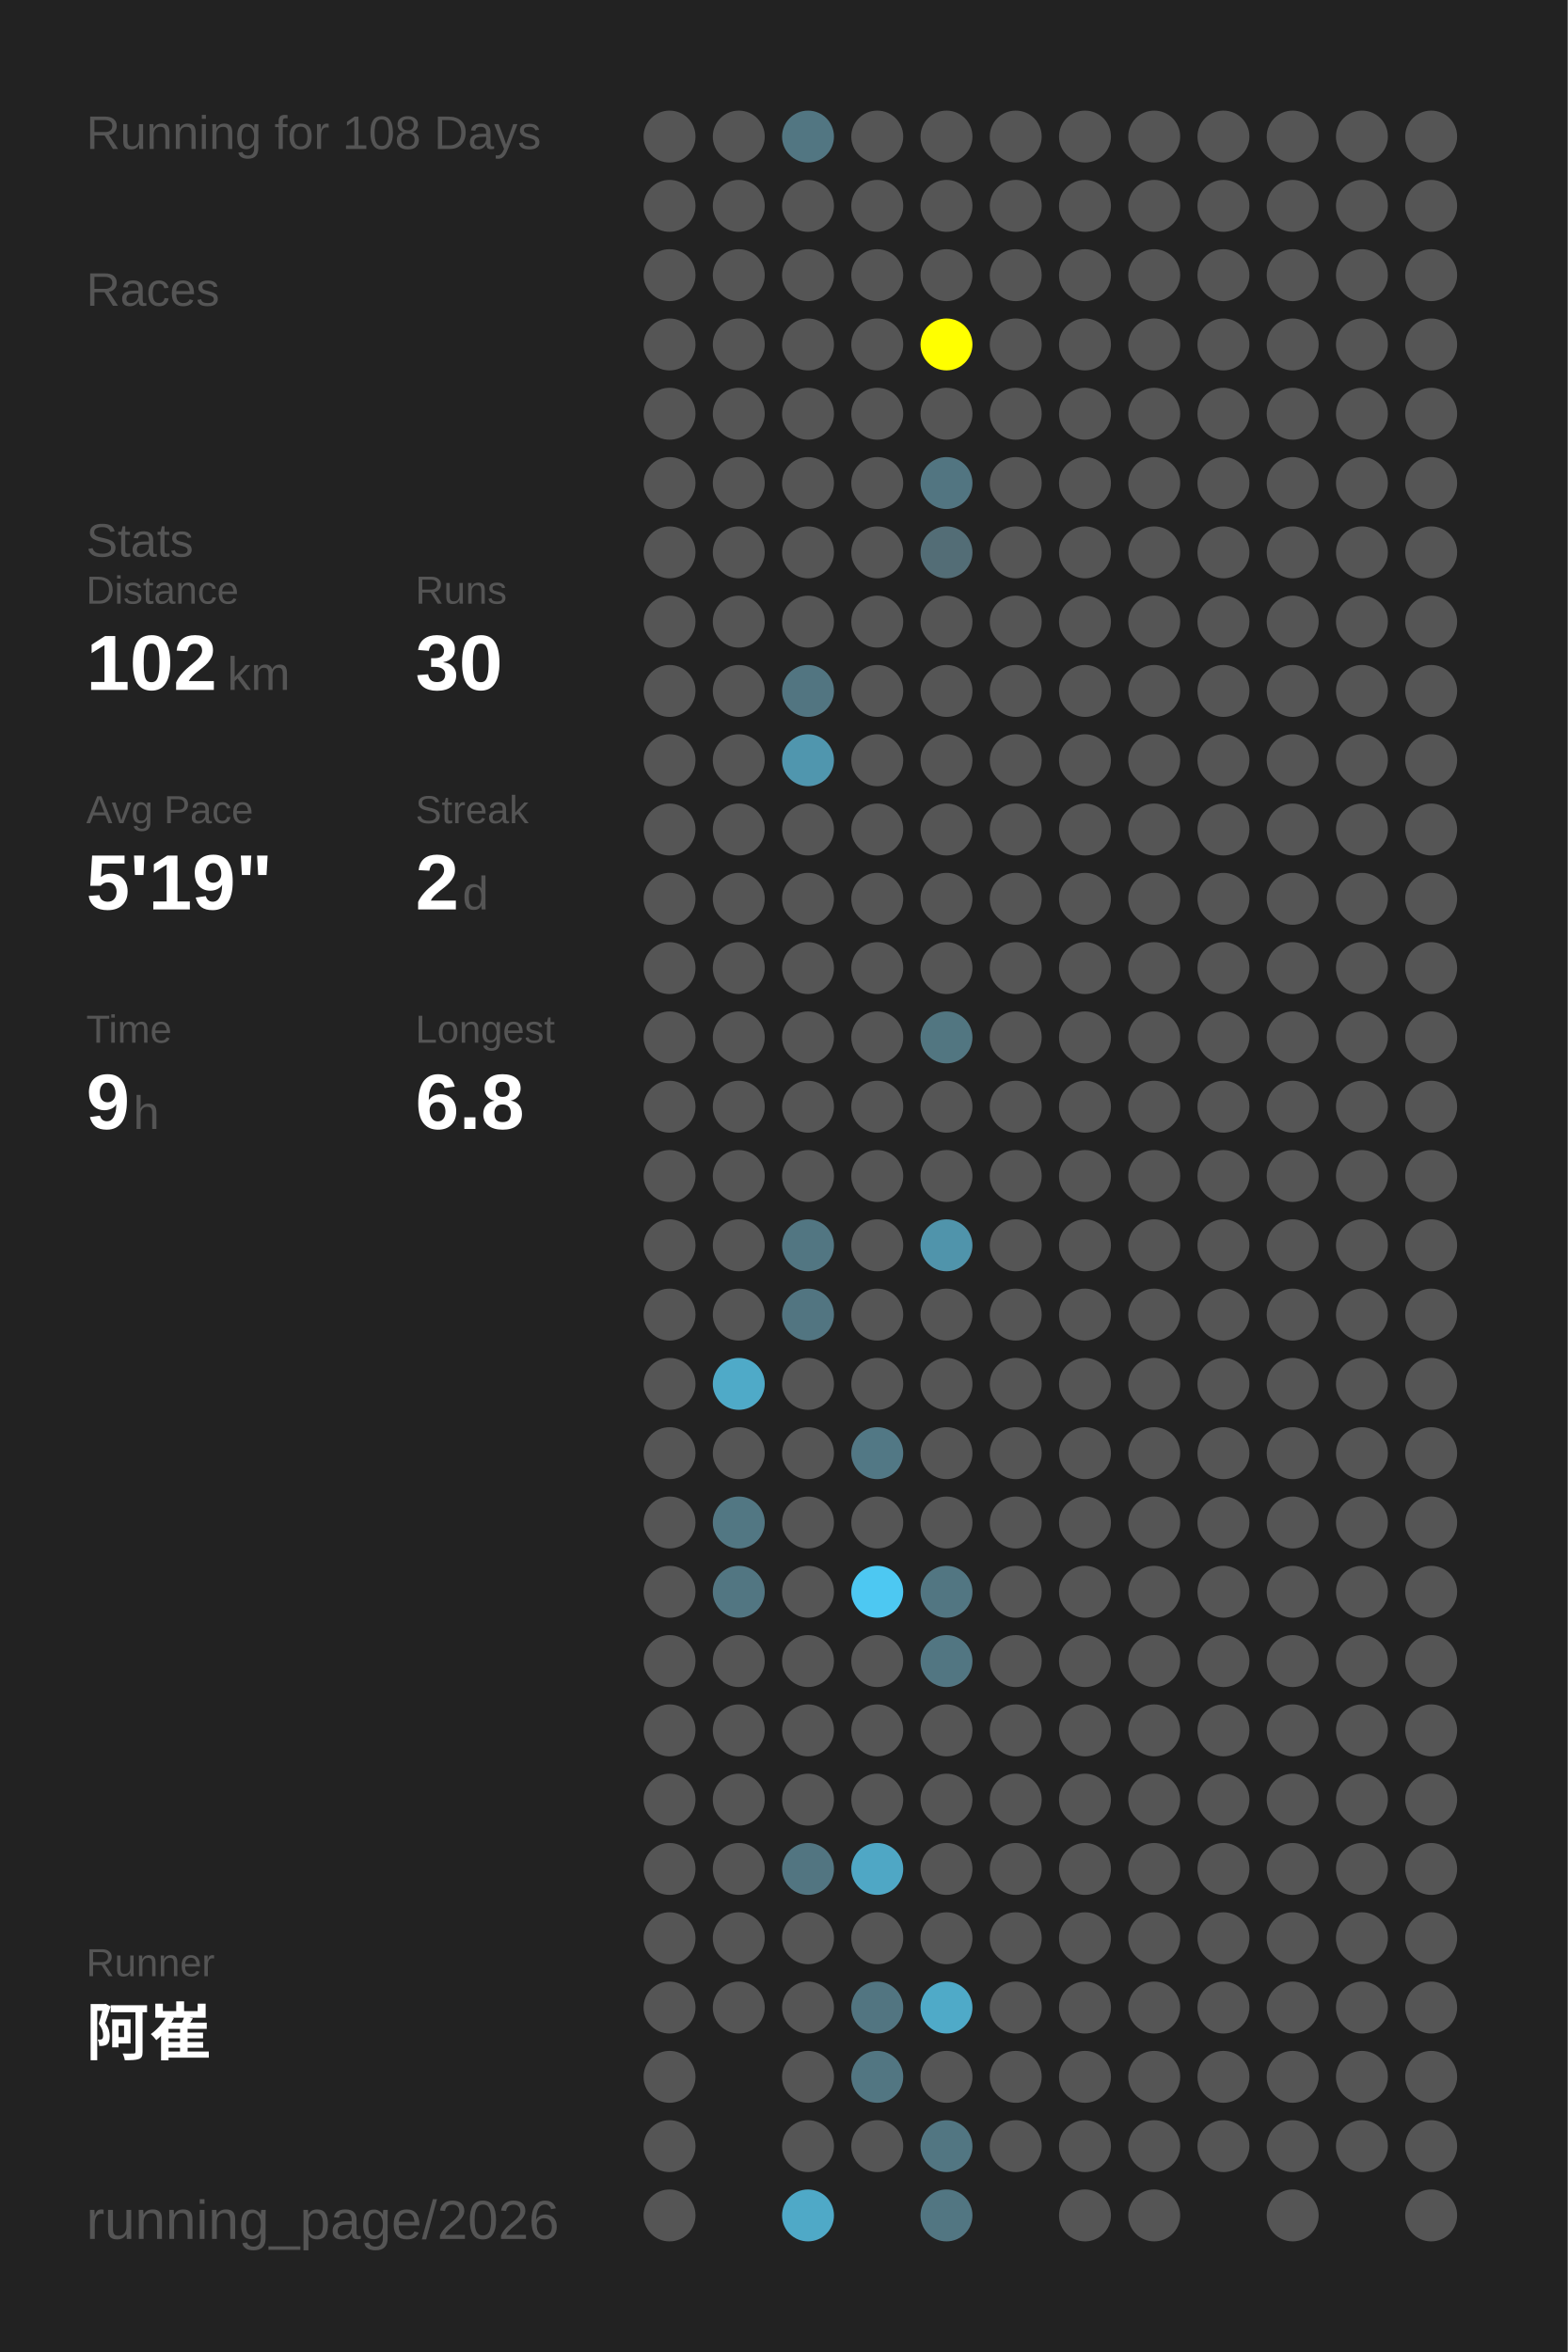
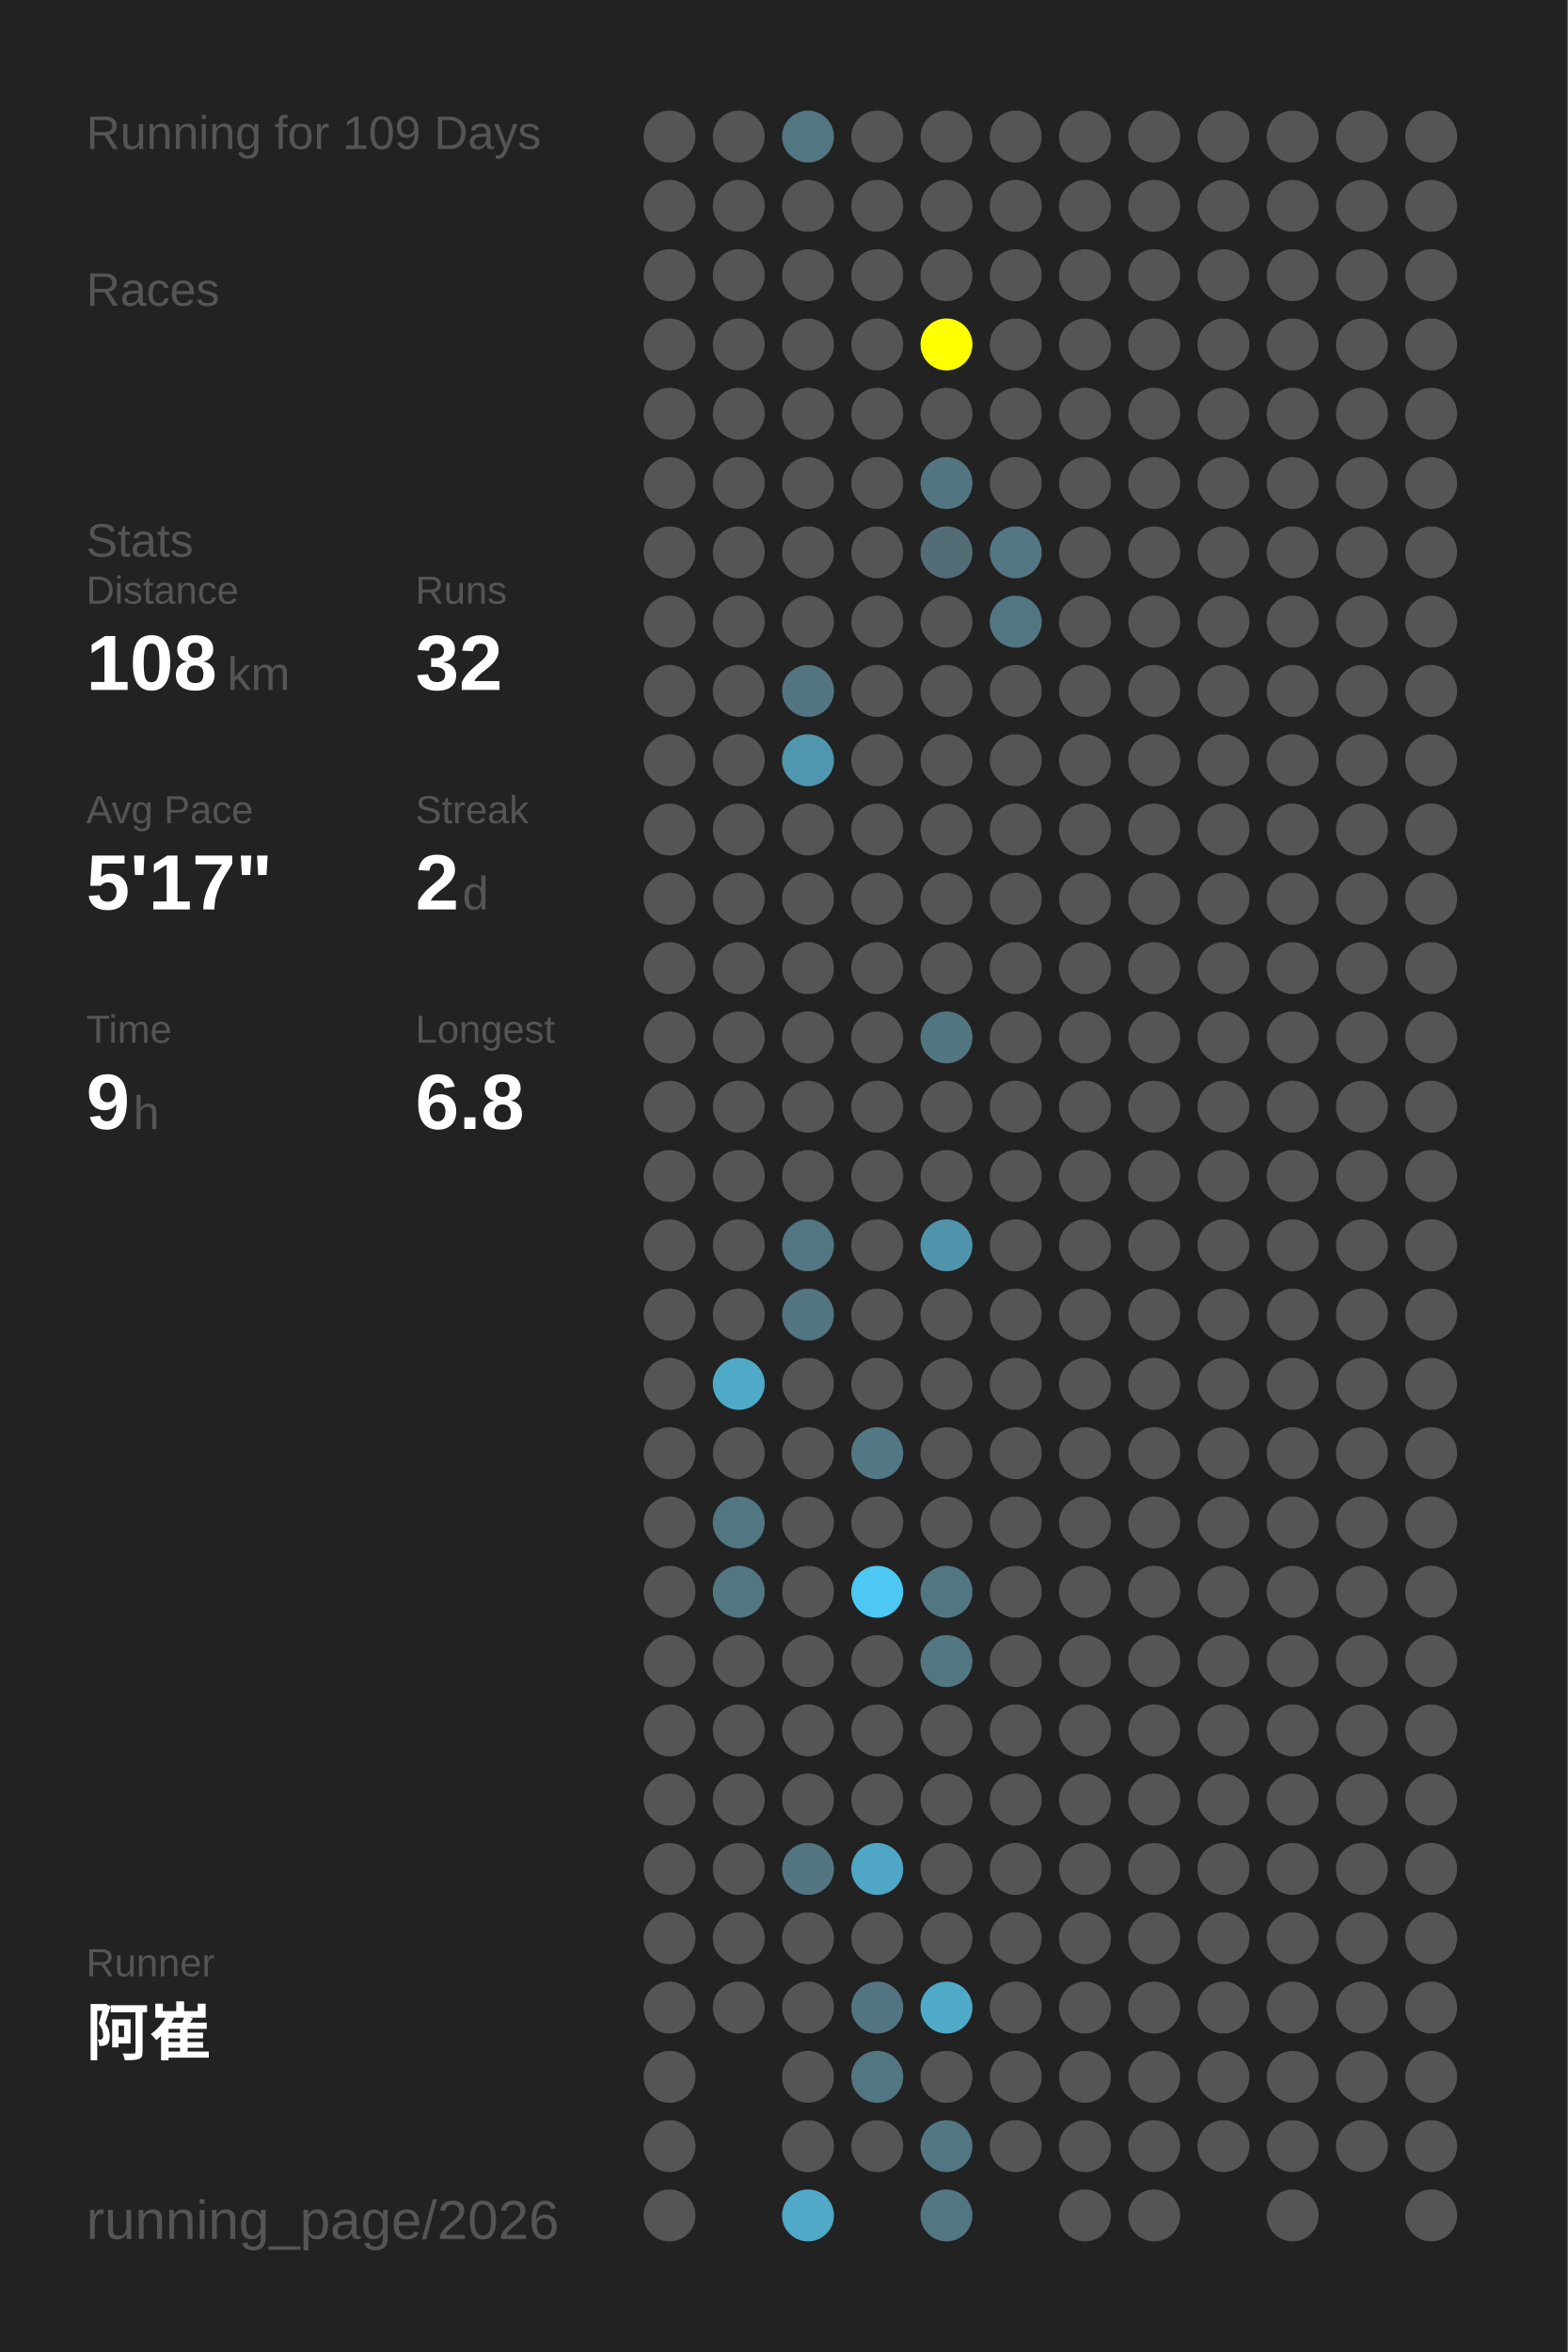
<svg xmlns="http://www.w3.org/2000/svg" baseProfile="full" height="300mm" version="1.1" viewBox="0,0,200,300" width="200mm">
  <defs />
  <rect fill="#222222" height="300" width="200" x="0" y="0" />
-   <text fill="#555555" style="font-size:6px; font-family:Arial;" x="11" y="19">Running for 108 Days</text>
+   <text fill="#555555" style="font-size:6px; font-family:Arial;" x="11" y="19">Running for 109 Days</text>
  <text fill="#555555" style="font-size:6px; font-family:Arial;" x="11" y="39">Races</text>
  <text fill="#555555" style="font-size:6px; font-family:Arial;" x="11" y="71">Stats</text>
  <text fill="#555555" style="font-size:5px; font-family:Arial;" x="11" y="77">Distance</text>
-   <text fill="#FFFFFF" style="font-size:10px; font-family:Arial; font-weight:bold;" x="11" y="88">102</text>
+   <text fill="#FFFFFF" style="font-size:10px; font-family:Arial; font-weight:bold;" x="11" y="88">108</text>
  <text fill="#555555" style="font-size:6px; font-family:Arial;" x="29" y="88">km</text>
  <text fill="#555555" style="font-size:5px; font-family:Arial;" x="53" y="77">Runs</text>
-   <text fill="#FFFFFF" style="font-size:10px; font-family:Arial; font-weight:bold;" x="53" y="88">30</text>
+   <text fill="#FFFFFF" style="font-size:10px; font-family:Arial; font-weight:bold;" x="53" y="88">32</text>
  <text fill="#555555" style="font-size:5px; font-family:Arial;" x="11" y="105">Avg Pace</text>
-   <text fill="#FFFFFF" style="font-size:10px; font-family:Arial; font-weight:bold;" x="11" y="116">5'19"</text>
+   <text fill="#FFFFFF" style="font-size:10px; font-family:Arial; font-weight:bold;" x="11" y="116">5'17"</text>
  <text fill="#555555" style="font-size:5px; font-family:Arial;" x="53" y="105">Streak</text>
  <text fill="#FFFFFF" style="font-size:10px; font-family:Arial; font-weight:bold;" x="53" y="116">2</text>
  <text fill="#555555" style="font-size:6px; font-family:Arial;" x="59" y="116">d</text>
  <text fill="#555555" style="font-size:5px; font-family:Arial;" x="11" y="133">Time</text>
  <text fill="#FFFFFF" style="font-size:10px; font-family:Arial; font-weight:bold;" x="11" y="144">9</text>
  <text fill="#555555" style="font-size:6px; font-family:Arial;" x="17" y="144">h</text>
  <text fill="#555555" style="font-size:5px; font-family:Arial;" x="53" y="133">Longest</text>
  <text fill="#FFFFFF" style="font-size:10px; font-family:Arial; font-weight:bold;" x="53" y="144">6.8</text>
  <text fill="#555555" style="font-size:5px; font-family:Arial;" x="11" y="252.065">Runner</text>
  <text fill="#FFFFFF" style="font-size:8px; font-family:Arial; font-weight:bold;" x="11" y="262.065">阿崔</text>
  <text fill="#555555" style="font-size:7px; font-family:Arial;" x="11" y="285.581">running_page/2026</text>
  <circle cx="85.417" cy="17.419" fill="#555555" r="3.312" />
  <circle cx="85.417" cy="26.258" fill="#555555" r="3.312" />
  <circle cx="85.417" cy="35.097" fill="#555555" r="3.312" />
  <circle cx="85.417" cy="43.935" fill="#555555" r="3.312" />
  <circle cx="85.417" cy="52.774" fill="#555555" r="3.312" />
  <circle cx="85.417" cy="61.613" fill="#555555" r="3.312" />
  <circle cx="85.417" cy="70.452" fill="#555555" r="3.312" />
  <circle cx="85.417" cy="79.29" fill="#555555" r="3.312" />
  <circle cx="85.417" cy="88.129" fill="#555555" r="3.312" />
  <circle cx="85.417" cy="96.968" fill="#555555" r="3.312" />
  <circle cx="85.417" cy="105.806" fill="#555555" r="3.312" />
  <circle cx="85.417" cy="114.645" fill="#555555" r="3.312" />
  <circle cx="85.417" cy="123.484" fill="#555555" r="3.312" />
  <circle cx="85.417" cy="132.323" fill="#555555" r="3.312" />
  <circle cx="85.417" cy="141.161" fill="#555555" r="3.312" />
  <circle cx="85.417" cy="150" fill="#555555" r="3.312" />
  <circle cx="85.417" cy="158.839" fill="#555555" r="3.312" />
  <circle cx="85.417" cy="167.677" fill="#555555" r="3.312" />
  <circle cx="85.417" cy="176.516" fill="#555555" r="3.312" />
  <circle cx="85.417" cy="185.355" fill="#555555" r="3.312" />
  <circle cx="85.417" cy="194.194" fill="#555555" r="3.312" />
  <circle cx="85.417" cy="203.032" fill="#555555" r="3.312" />
  <circle cx="85.417" cy="211.871" fill="#555555" r="3.312" />
  <circle cx="85.417" cy="220.71" fill="#555555" r="3.312" />
  <circle cx="85.417" cy="229.548" fill="#555555" r="3.312" />
  <circle cx="85.417" cy="238.387" fill="#555555" r="3.312" />
  <circle cx="85.417" cy="247.226" fill="#555555" r="3.312" />
  <circle cx="85.417" cy="256.065" fill="#555555" r="3.312" />
  <circle cx="85.417" cy="264.903" fill="#555555" r="3.312" />
  <circle cx="85.417" cy="273.742" fill="#555555" r="3.312" />
  <circle cx="85.417" cy="282.581" fill="#555555" r="3.312" />
  <circle cx="94.25" cy="17.419" fill="#555555" r="3.312" />
  <circle cx="94.25" cy="26.258" fill="#555555" r="3.312" />
  <circle cx="94.25" cy="35.097" fill="#555555" r="3.312" />
  <circle cx="94.25" cy="43.935" fill="#555555" r="3.312" />
  <circle cx="94.25" cy="52.774" fill="#555555" r="3.312" />
  <circle cx="94.25" cy="61.613" fill="#555555" r="3.312" />
  <circle cx="94.25" cy="70.452" fill="#555555" r="3.312" />
  <circle cx="94.25" cy="79.29" fill="#555555" r="3.312" />
  <circle cx="94.25" cy="88.129" fill="#555555" r="3.312" />
  <circle cx="94.25" cy="96.968" fill="#555555" r="3.312" />
  <circle cx="94.25" cy="105.806" fill="#555555" r="3.312" />
  <circle cx="94.25" cy="114.645" fill="#555555" r="3.312" />
  <circle cx="94.25" cy="123.484" fill="#555555" r="3.312" />
  <circle cx="94.25" cy="132.323" fill="#555555" r="3.312" />
  <circle cx="94.25" cy="141.161" fill="#555555" r="3.312" />
  <circle cx="94.25" cy="150" fill="#555555" r="3.312" />
  <circle cx="94.25" cy="158.839" fill="#555555" r="3.312" />
  <circle cx="94.25" cy="167.677" fill="#555555" r="3.312" />
  <circle cx="94.25" cy="176.516" fill="#4faac8" r="3.312" />
  <circle cx="94.25" cy="185.355" fill="#555555" r="3.312" />
  <circle cx="94.25" cy="194.194" fill="#527783" r="3.312" />
  <circle cx="94.25" cy="203.032" fill="#527682" r="3.312" />
  <circle cx="94.25" cy="211.871" fill="#555555" r="3.312" />
  <circle cx="94.25" cy="220.71" fill="#555555" r="3.312" />
  <circle cx="94.25" cy="229.548" fill="#555555" r="3.312" />
  <circle cx="94.25" cy="238.387" fill="#555555" r="3.312" />
  <circle cx="94.25" cy="247.226" fill="#555555" r="3.312" />
  <circle cx="94.25" cy="256.065" fill="#555555" r="3.312" />
  <circle cx="103.083" cy="17.419" fill="#527682" r="3.312" />
  <circle cx="103.083" cy="26.258" fill="#555555" r="3.312" />
  <circle cx="103.083" cy="35.097" fill="#555555" r="3.312" />
  <circle cx="103.083" cy="43.935" fill="#555555" r="3.312" />
  <circle cx="103.083" cy="52.774" fill="#555555" r="3.312" />
  <circle cx="103.083" cy="61.613" fill="#555555" r="3.312" />
  <circle cx="103.083" cy="70.452" fill="#555555" r="3.312" />
  <circle cx="103.083" cy="79.29" fill="#555555" r="3.312" />
  <circle cx="103.083" cy="88.129" fill="#527581" r="3.312" />
  <circle cx="103.083" cy="96.968" fill="#5096ae" r="3.312" />
  <circle cx="103.083" cy="105.806" fill="#555555" r="3.312" />
  <circle cx="103.083" cy="114.645" fill="#555555" r="3.312" />
  <circle cx="103.083" cy="123.484" fill="#555555" r="3.312" />
  <circle cx="103.083" cy="132.323" fill="#555555" r="3.312" />
  <circle cx="103.083" cy="141.161" fill="#555555" r="3.312" />
  <circle cx="103.083" cy="150" fill="#555555" r="3.312" />
  <circle cx="103.083" cy="158.839" fill="#527682" r="3.312" />
  <circle cx="103.083" cy="167.677" fill="#527581" r="3.312" />
  <circle cx="103.083" cy="176.516" fill="#555555" r="3.312" />
  <circle cx="103.083" cy="185.355" fill="#555555" r="3.312" />
  <circle cx="103.083" cy="194.194" fill="#555555" r="3.312" />
  <circle cx="103.083" cy="203.032" fill="#555555" r="3.312" />
  <circle cx="103.083" cy="211.871" fill="#555555" r="3.312" />
  <circle cx="103.083" cy="220.71" fill="#555555" r="3.312" />
  <circle cx="103.083" cy="229.548" fill="#555555" r="3.312" />
  <circle cx="103.083" cy="238.387" fill="#527581" r="3.312" />
  <circle cx="103.083" cy="247.226" fill="#555555" r="3.312" />
  <circle cx="103.083" cy="256.065" fill="#555555" r="3.312" />
  <circle cx="103.083" cy="264.903" fill="#555555" r="3.312" />
  <circle cx="103.083" cy="273.742" fill="#555555" r="3.312" />
  <circle cx="103.083" cy="282.581" fill="#4fa9c7" r="3.312" />
  <circle cx="111.917" cy="17.419" fill="#555555" r="3.312" />
  <circle cx="111.917" cy="26.258" fill="#555555" r="3.312" />
  <circle cx="111.917" cy="35.097" fill="#555555" r="3.312" />
  <circle cx="111.917" cy="43.935" fill="#555555" r="3.312" />
  <circle cx="111.917" cy="52.774" fill="#555555" r="3.312" />
  <circle cx="111.917" cy="61.613" fill="#555555" r="3.312" />
  <circle cx="111.917" cy="70.452" fill="#555555" r="3.312" />
  <circle cx="111.917" cy="79.29" fill="#555555" r="3.312" />
  <circle cx="111.917" cy="88.129" fill="#555555" r="3.312" />
  <circle cx="111.917" cy="96.968" fill="#555555" r="3.312" />
  <circle cx="111.917" cy="105.806" fill="#555555" r="3.312" />
  <circle cx="111.917" cy="114.645" fill="#555555" r="3.312" />
  <circle cx="111.917" cy="123.484" fill="#555555" r="3.312" />
  <circle cx="111.917" cy="132.323" fill="#555555" r="3.312" />
  <circle cx="111.917" cy="141.161" fill="#555555" r="3.312" />
  <circle cx="111.917" cy="150" fill="#555555" r="3.312" />
  <circle cx="111.917" cy="158.839" fill="#555555" r="3.312" />
  <circle cx="111.917" cy="167.677" fill="#555555" r="3.312" />
  <circle cx="111.917" cy="176.516" fill="#555555" r="3.312" />
  <circle cx="111.917" cy="185.355" fill="#527885" r="3.312" />
  <circle cx="111.917" cy="194.194" fill="#555555" r="3.312" />
  <circle cx="111.917" cy="203.032" fill="#4dc8f2" r="3.312" />
  <circle cx="111.917" cy="211.871" fill="#555555" r="3.312" />
  <circle cx="111.917" cy="220.71" fill="#555555" r="3.312" />
  <circle cx="111.917" cy="229.548" fill="#555555" r="3.312" />
  <circle cx="111.917" cy="238.387" fill="#4fa7c5" r="3.312" />
  <circle cx="111.917" cy="247.226" fill="#555555" r="3.312" />
  <circle cx="111.917" cy="256.065" fill="#527581" r="3.312" />
  <circle cx="111.917" cy="264.903" fill="#527682" r="3.312" />
  <circle cx="111.917" cy="273.742" fill="#555555" r="3.312" />
  <circle cx="120.75" cy="17.419" fill="#555555" r="3.312" />
  <circle cx="120.75" cy="26.258" fill="#555555" r="3.312" />
  <circle cx="120.75" cy="35.097" fill="#555555" r="3.312" />
  <circle cx="120.75" cy="43.935" fill="#FFFF00" r="3.312" />
  <circle cx="120.75" cy="52.774" fill="#555555" r="3.312" />
  <circle cx="120.75" cy="61.613" fill="#527581" r="3.312" />
  <circle cx="120.75" cy="70.452" fill="#536d76" r="3.312" />
  <circle cx="120.75" cy="79.29" fill="#555555" r="3.312" />
  <circle cx="120.75" cy="88.129" fill="#555555" r="3.312" />
  <circle cx="120.75" cy="96.968" fill="#555555" r="3.312" />
  <circle cx="120.75" cy="105.806" fill="#555555" r="3.312" />
  <circle cx="120.75" cy="114.645" fill="#555555" r="3.312" />
  <circle cx="120.75" cy="123.484" fill="#555555" r="3.312" />
  <circle cx="120.75" cy="132.323" fill="#527681" r="3.312" />
  <circle cx="120.75" cy="141.161" fill="#555555" r="3.312" />
  <circle cx="120.75" cy="150" fill="#555555" r="3.312" />
  <circle cx="120.75" cy="158.839" fill="#5094ab" r="3.312" />
  <circle cx="120.75" cy="167.677" fill="#555555" r="3.312" />
  <circle cx="120.75" cy="176.516" fill="#555555" r="3.312" />
  <circle cx="120.75" cy="185.355" fill="#555555" r="3.312" />
  <circle cx="120.75" cy="194.194" fill="#555555" r="3.312" />
  <circle cx="120.75" cy="203.032" fill="#527682" r="3.312" />
  <circle cx="120.75" cy="211.871" fill="#527682" r="3.312" />
  <circle cx="120.75" cy="220.71" fill="#555555" r="3.312" />
  <circle cx="120.75" cy="229.548" fill="#555555" r="3.312" />
  <circle cx="120.75" cy="238.387" fill="#555555" r="3.312" />
  <circle cx="120.75" cy="247.226" fill="#555555" r="3.312" />
  <circle cx="120.75" cy="256.065" fill="#4faac8" r="3.312" />
  <circle cx="120.75" cy="264.903" fill="#555555" r="3.312" />
  <circle cx="120.75" cy="273.742" fill="#527682" r="3.312" />
  <circle cx="120.75" cy="282.581" fill="#527682" r="3.312" />
  <circle cx="129.583" cy="17.419" fill="#555555" r="3.312" />
  <circle cx="129.583" cy="26.258" fill="#555555" r="3.312" />
  <circle cx="129.583" cy="35.097" fill="#555555" r="3.312" />
  <circle cx="129.583" cy="43.935" fill="#555555" r="3.312" />
  <circle cx="129.583" cy="52.774" fill="#555555" r="3.312" />
  <circle cx="129.583" cy="61.613" fill="#555555" r="3.312" />
-   <circle cx="129.583" cy="70.452" fill="#555555" r="3.312" />
-   <circle cx="129.583" cy="79.29" fill="#555555" r="3.312" />
+   <circle cx="129.583" cy="70.452" fill="#527682" r="3.312" />
+   <circle cx="129.583" cy="79.29" fill="#527783" r="3.312" />
  <circle cx="129.583" cy="88.129" fill="#555555" r="3.312" />
  <circle cx="129.583" cy="96.968" fill="#555555" r="3.312" />
  <circle cx="129.583" cy="105.806" fill="#555555" r="3.312" />
  <circle cx="129.583" cy="114.645" fill="#555555" r="3.312" />
  <circle cx="129.583" cy="123.484" fill="#555555" r="3.312" />
  <circle cx="129.583" cy="132.323" fill="#555555" r="3.312" />
  <circle cx="129.583" cy="141.161" fill="#555555" r="3.312" />
  <circle cx="129.583" cy="150" fill="#555555" r="3.312" />
  <circle cx="129.583" cy="158.839" fill="#555555" r="3.312" />
  <circle cx="129.583" cy="167.677" fill="#555555" r="3.312" />
  <circle cx="129.583" cy="176.516" fill="#555555" r="3.312" />
  <circle cx="129.583" cy="185.355" fill="#555555" r="3.312" />
  <circle cx="129.583" cy="194.194" fill="#555555" r="3.312" />
  <circle cx="129.583" cy="203.032" fill="#555555" r="3.312" />
  <circle cx="129.583" cy="211.871" fill="#555555" r="3.312" />
  <circle cx="129.583" cy="220.71" fill="#555555" r="3.312" />
  <circle cx="129.583" cy="229.548" fill="#555555" r="3.312" />
  <circle cx="129.583" cy="238.387" fill="#555555" r="3.312" />
  <circle cx="129.583" cy="247.226" fill="#555555" r="3.312" />
  <circle cx="129.583" cy="256.065" fill="#555555" r="3.312" />
  <circle cx="129.583" cy="264.903" fill="#555555" r="3.312" />
  <circle cx="129.583" cy="273.742" fill="#555555" r="3.312" />
  <circle cx="138.417" cy="17.419" fill="#555555" r="3.312" />
  <circle cx="138.417" cy="26.258" fill="#555555" r="3.312" />
  <circle cx="138.417" cy="35.097" fill="#555555" r="3.312" />
  <circle cx="138.417" cy="43.935" fill="#555555" r="3.312" />
  <circle cx="138.417" cy="52.774" fill="#555555" r="3.312" />
  <circle cx="138.417" cy="61.613" fill="#555555" r="3.312" />
  <circle cx="138.417" cy="70.452" fill="#555555" r="3.312" />
  <circle cx="138.417" cy="79.29" fill="#555555" r="3.312" />
  <circle cx="138.417" cy="88.129" fill="#555555" r="3.312" />
  <circle cx="138.417" cy="96.968" fill="#555555" r="3.312" />
  <circle cx="138.417" cy="105.806" fill="#555555" r="3.312" />
  <circle cx="138.417" cy="114.645" fill="#555555" r="3.312" />
  <circle cx="138.417" cy="123.484" fill="#555555" r="3.312" />
  <circle cx="138.417" cy="132.323" fill="#555555" r="3.312" />
  <circle cx="138.417" cy="141.161" fill="#555555" r="3.312" />
  <circle cx="138.417" cy="150" fill="#555555" r="3.312" />
  <circle cx="138.417" cy="158.839" fill="#555555" r="3.312" />
  <circle cx="138.417" cy="167.677" fill="#555555" r="3.312" />
  <circle cx="138.417" cy="176.516" fill="#555555" r="3.312" />
  <circle cx="138.417" cy="185.355" fill="#555555" r="3.312" />
  <circle cx="138.417" cy="194.194" fill="#555555" r="3.312" />
  <circle cx="138.417" cy="203.032" fill="#555555" r="3.312" />
  <circle cx="138.417" cy="211.871" fill="#555555" r="3.312" />
  <circle cx="138.417" cy="220.71" fill="#555555" r="3.312" />
  <circle cx="138.417" cy="229.548" fill="#555555" r="3.312" />
  <circle cx="138.417" cy="238.387" fill="#555555" r="3.312" />
  <circle cx="138.417" cy="247.226" fill="#555555" r="3.312" />
  <circle cx="138.417" cy="256.065" fill="#555555" r="3.312" />
  <circle cx="138.417" cy="264.903" fill="#555555" r="3.312" />
  <circle cx="138.417" cy="273.742" fill="#555555" r="3.312" />
  <circle cx="138.417" cy="282.581" fill="#555555" r="3.312" />
  <circle cx="147.25" cy="17.419" fill="#555555" r="3.312" />
  <circle cx="147.25" cy="26.258" fill="#555555" r="3.312" />
  <circle cx="147.25" cy="35.097" fill="#555555" r="3.312" />
  <circle cx="147.25" cy="43.935" fill="#555555" r="3.312" />
  <circle cx="147.25" cy="52.774" fill="#555555" r="3.312" />
  <circle cx="147.25" cy="61.613" fill="#555555" r="3.312" />
  <circle cx="147.25" cy="70.452" fill="#555555" r="3.312" />
  <circle cx="147.25" cy="79.29" fill="#555555" r="3.312" />
  <circle cx="147.25" cy="88.129" fill="#555555" r="3.312" />
  <circle cx="147.25" cy="96.968" fill="#555555" r="3.312" />
  <circle cx="147.25" cy="105.806" fill="#555555" r="3.312" />
  <circle cx="147.25" cy="114.645" fill="#555555" r="3.312" />
  <circle cx="147.25" cy="123.484" fill="#555555" r="3.312" />
  <circle cx="147.25" cy="132.323" fill="#555555" r="3.312" />
  <circle cx="147.25" cy="141.161" fill="#555555" r="3.312" />
  <circle cx="147.25" cy="150" fill="#555555" r="3.312" />
  <circle cx="147.25" cy="158.839" fill="#555555" r="3.312" />
  <circle cx="147.25" cy="167.677" fill="#555555" r="3.312" />
  <circle cx="147.25" cy="176.516" fill="#555555" r="3.312" />
  <circle cx="147.25" cy="185.355" fill="#555555" r="3.312" />
  <circle cx="147.25" cy="194.194" fill="#555555" r="3.312" />
  <circle cx="147.25" cy="203.032" fill="#555555" r="3.312" />
  <circle cx="147.25" cy="211.871" fill="#555555" r="3.312" />
  <circle cx="147.25" cy="220.71" fill="#555555" r="3.312" />
  <circle cx="147.25" cy="229.548" fill="#555555" r="3.312" />
  <circle cx="147.25" cy="238.387" fill="#555555" r="3.312" />
  <circle cx="147.25" cy="247.226" fill="#555555" r="3.312" />
  <circle cx="147.25" cy="256.065" fill="#555555" r="3.312" />
  <circle cx="147.25" cy="264.903" fill="#555555" r="3.312" />
  <circle cx="147.25" cy="273.742" fill="#555555" r="3.312" />
  <circle cx="147.25" cy="282.581" fill="#555555" r="3.312" />
  <circle cx="156.083" cy="17.419" fill="#555555" r="3.312" />
  <circle cx="156.083" cy="26.258" fill="#555555" r="3.312" />
  <circle cx="156.083" cy="35.097" fill="#555555" r="3.312" />
  <circle cx="156.083" cy="43.935" fill="#555555" r="3.312" />
  <circle cx="156.083" cy="52.774" fill="#555555" r="3.312" />
  <circle cx="156.083" cy="61.613" fill="#555555" r="3.312" />
  <circle cx="156.083" cy="70.452" fill="#555555" r="3.312" />
  <circle cx="156.083" cy="79.29" fill="#555555" r="3.312" />
  <circle cx="156.083" cy="88.129" fill="#555555" r="3.312" />
  <circle cx="156.083" cy="96.968" fill="#555555" r="3.312" />
  <circle cx="156.083" cy="105.806" fill="#555555" r="3.312" />
  <circle cx="156.083" cy="114.645" fill="#555555" r="3.312" />
  <circle cx="156.083" cy="123.484" fill="#555555" r="3.312" />
  <circle cx="156.083" cy="132.323" fill="#555555" r="3.312" />
  <circle cx="156.083" cy="141.161" fill="#555555" r="3.312" />
  <circle cx="156.083" cy="150" fill="#555555" r="3.312" />
  <circle cx="156.083" cy="158.839" fill="#555555" r="3.312" />
  <circle cx="156.083" cy="167.677" fill="#555555" r="3.312" />
  <circle cx="156.083" cy="176.516" fill="#555555" r="3.312" />
  <circle cx="156.083" cy="185.355" fill="#555555" r="3.312" />
  <circle cx="156.083" cy="194.194" fill="#555555" r="3.312" />
  <circle cx="156.083" cy="203.032" fill="#555555" r="3.312" />
  <circle cx="156.083" cy="211.871" fill="#555555" r="3.312" />
  <circle cx="156.083" cy="220.71" fill="#555555" r="3.312" />
  <circle cx="156.083" cy="229.548" fill="#555555" r="3.312" />
  <circle cx="156.083" cy="238.387" fill="#555555" r="3.312" />
  <circle cx="156.083" cy="247.226" fill="#555555" r="3.312" />
  <circle cx="156.083" cy="256.065" fill="#555555" r="3.312" />
  <circle cx="156.083" cy="264.903" fill="#555555" r="3.312" />
  <circle cx="156.083" cy="273.742" fill="#555555" r="3.312" />
  <circle cx="164.917" cy="17.419" fill="#555555" r="3.312" />
  <circle cx="164.917" cy="26.258" fill="#555555" r="3.312" />
  <circle cx="164.917" cy="35.097" fill="#555555" r="3.312" />
  <circle cx="164.917" cy="43.935" fill="#555555" r="3.312" />
  <circle cx="164.917" cy="52.774" fill="#555555" r="3.312" />
  <circle cx="164.917" cy="61.613" fill="#555555" r="3.312" />
  <circle cx="164.917" cy="70.452" fill="#555555" r="3.312" />
  <circle cx="164.917" cy="79.29" fill="#555555" r="3.312" />
  <circle cx="164.917" cy="88.129" fill="#555555" r="3.312" />
  <circle cx="164.917" cy="96.968" fill="#555555" r="3.312" />
  <circle cx="164.917" cy="105.806" fill="#555555" r="3.312" />
  <circle cx="164.917" cy="114.645" fill="#555555" r="3.312" />
  <circle cx="164.917" cy="123.484" fill="#555555" r="3.312" />
  <circle cx="164.917" cy="132.323" fill="#555555" r="3.312" />
  <circle cx="164.917" cy="141.161" fill="#555555" r="3.312" />
  <circle cx="164.917" cy="150" fill="#555555" r="3.312" />
  <circle cx="164.917" cy="158.839" fill="#555555" r="3.312" />
  <circle cx="164.917" cy="167.677" fill="#555555" r="3.312" />
  <circle cx="164.917" cy="176.516" fill="#555555" r="3.312" />
  <circle cx="164.917" cy="185.355" fill="#555555" r="3.312" />
  <circle cx="164.917" cy="194.194" fill="#555555" r="3.312" />
  <circle cx="164.917" cy="203.032" fill="#555555" r="3.312" />
  <circle cx="164.917" cy="211.871" fill="#555555" r="3.312" />
  <circle cx="164.917" cy="220.71" fill="#555555" r="3.312" />
  <circle cx="164.917" cy="229.548" fill="#555555" r="3.312" />
  <circle cx="164.917" cy="238.387" fill="#555555" r="3.312" />
  <circle cx="164.917" cy="247.226" fill="#555555" r="3.312" />
  <circle cx="164.917" cy="256.065" fill="#555555" r="3.312" />
  <circle cx="164.917" cy="264.903" fill="#555555" r="3.312" />
  <circle cx="164.917" cy="273.742" fill="#555555" r="3.312" />
  <circle cx="164.917" cy="282.581" fill="#555555" r="3.312" />
  <circle cx="173.75" cy="17.419" fill="#555555" r="3.312" />
  <circle cx="173.75" cy="26.258" fill="#555555" r="3.312" />
  <circle cx="173.75" cy="35.097" fill="#555555" r="3.312" />
  <circle cx="173.75" cy="43.935" fill="#555555" r="3.312" />
  <circle cx="173.75" cy="52.774" fill="#555555" r="3.312" />
  <circle cx="173.75" cy="61.613" fill="#555555" r="3.312" />
  <circle cx="173.75" cy="70.452" fill="#555555" r="3.312" />
  <circle cx="173.75" cy="79.29" fill="#555555" r="3.312" />
  <circle cx="173.75" cy="88.129" fill="#555555" r="3.312" />
  <circle cx="173.75" cy="96.968" fill="#555555" r="3.312" />
  <circle cx="173.75" cy="105.806" fill="#555555" r="3.312" />
  <circle cx="173.75" cy="114.645" fill="#555555" r="3.312" />
  <circle cx="173.75" cy="123.484" fill="#555555" r="3.312" />
  <circle cx="173.75" cy="132.323" fill="#555555" r="3.312" />
  <circle cx="173.75" cy="141.161" fill="#555555" r="3.312" />
  <circle cx="173.75" cy="150" fill="#555555" r="3.312" />
  <circle cx="173.75" cy="158.839" fill="#555555" r="3.312" />
  <circle cx="173.75" cy="167.677" fill="#555555" r="3.312" />
  <circle cx="173.75" cy="176.516" fill="#555555" r="3.312" />
  <circle cx="173.75" cy="185.355" fill="#555555" r="3.312" />
  <circle cx="173.75" cy="194.194" fill="#555555" r="3.312" />
  <circle cx="173.75" cy="203.032" fill="#555555" r="3.312" />
  <circle cx="173.75" cy="211.871" fill="#555555" r="3.312" />
  <circle cx="173.75" cy="220.71" fill="#555555" r="3.312" />
  <circle cx="173.75" cy="229.548" fill="#555555" r="3.312" />
  <circle cx="173.75" cy="238.387" fill="#555555" r="3.312" />
  <circle cx="173.75" cy="247.226" fill="#555555" r="3.312" />
  <circle cx="173.75" cy="256.065" fill="#555555" r="3.312" />
  <circle cx="173.75" cy="264.903" fill="#555555" r="3.312" />
  <circle cx="173.75" cy="273.742" fill="#555555" r="3.312" />
  <circle cx="182.583" cy="17.419" fill="#555555" r="3.312" />
  <circle cx="182.583" cy="26.258" fill="#555555" r="3.312" />
  <circle cx="182.583" cy="35.097" fill="#555555" r="3.312" />
  <circle cx="182.583" cy="43.935" fill="#555555" r="3.312" />
  <circle cx="182.583" cy="52.774" fill="#555555" r="3.312" />
  <circle cx="182.583" cy="61.613" fill="#555555" r="3.312" />
  <circle cx="182.583" cy="70.452" fill="#555555" r="3.312" />
  <circle cx="182.583" cy="79.29" fill="#555555" r="3.312" />
  <circle cx="182.583" cy="88.129" fill="#555555" r="3.312" />
  <circle cx="182.583" cy="96.968" fill="#555555" r="3.312" />
  <circle cx="182.583" cy="105.806" fill="#555555" r="3.312" />
  <circle cx="182.583" cy="114.645" fill="#555555" r="3.312" />
  <circle cx="182.583" cy="123.484" fill="#555555" r="3.312" />
  <circle cx="182.583" cy="132.323" fill="#555555" r="3.312" />
  <circle cx="182.583" cy="141.161" fill="#555555" r="3.312" />
  <circle cx="182.583" cy="150" fill="#555555" r="3.312" />
  <circle cx="182.583" cy="158.839" fill="#555555" r="3.312" />
  <circle cx="182.583" cy="167.677" fill="#555555" r="3.312" />
  <circle cx="182.583" cy="176.516" fill="#555555" r="3.312" />
  <circle cx="182.583" cy="185.355" fill="#555555" r="3.312" />
  <circle cx="182.583" cy="194.194" fill="#555555" r="3.312" />
  <circle cx="182.583" cy="203.032" fill="#555555" r="3.312" />
  <circle cx="182.583" cy="211.871" fill="#555555" r="3.312" />
  <circle cx="182.583" cy="220.71" fill="#555555" r="3.312" />
  <circle cx="182.583" cy="229.548" fill="#555555" r="3.312" />
  <circle cx="182.583" cy="238.387" fill="#555555" r="3.312" />
  <circle cx="182.583" cy="247.226" fill="#555555" r="3.312" />
  <circle cx="182.583" cy="256.065" fill="#555555" r="3.312" />
  <circle cx="182.583" cy="264.903" fill="#555555" r="3.312" />
  <circle cx="182.583" cy="273.742" fill="#555555" r="3.312" />
  <circle cx="182.583" cy="282.581" fill="#555555" r="3.312" />
</svg>
